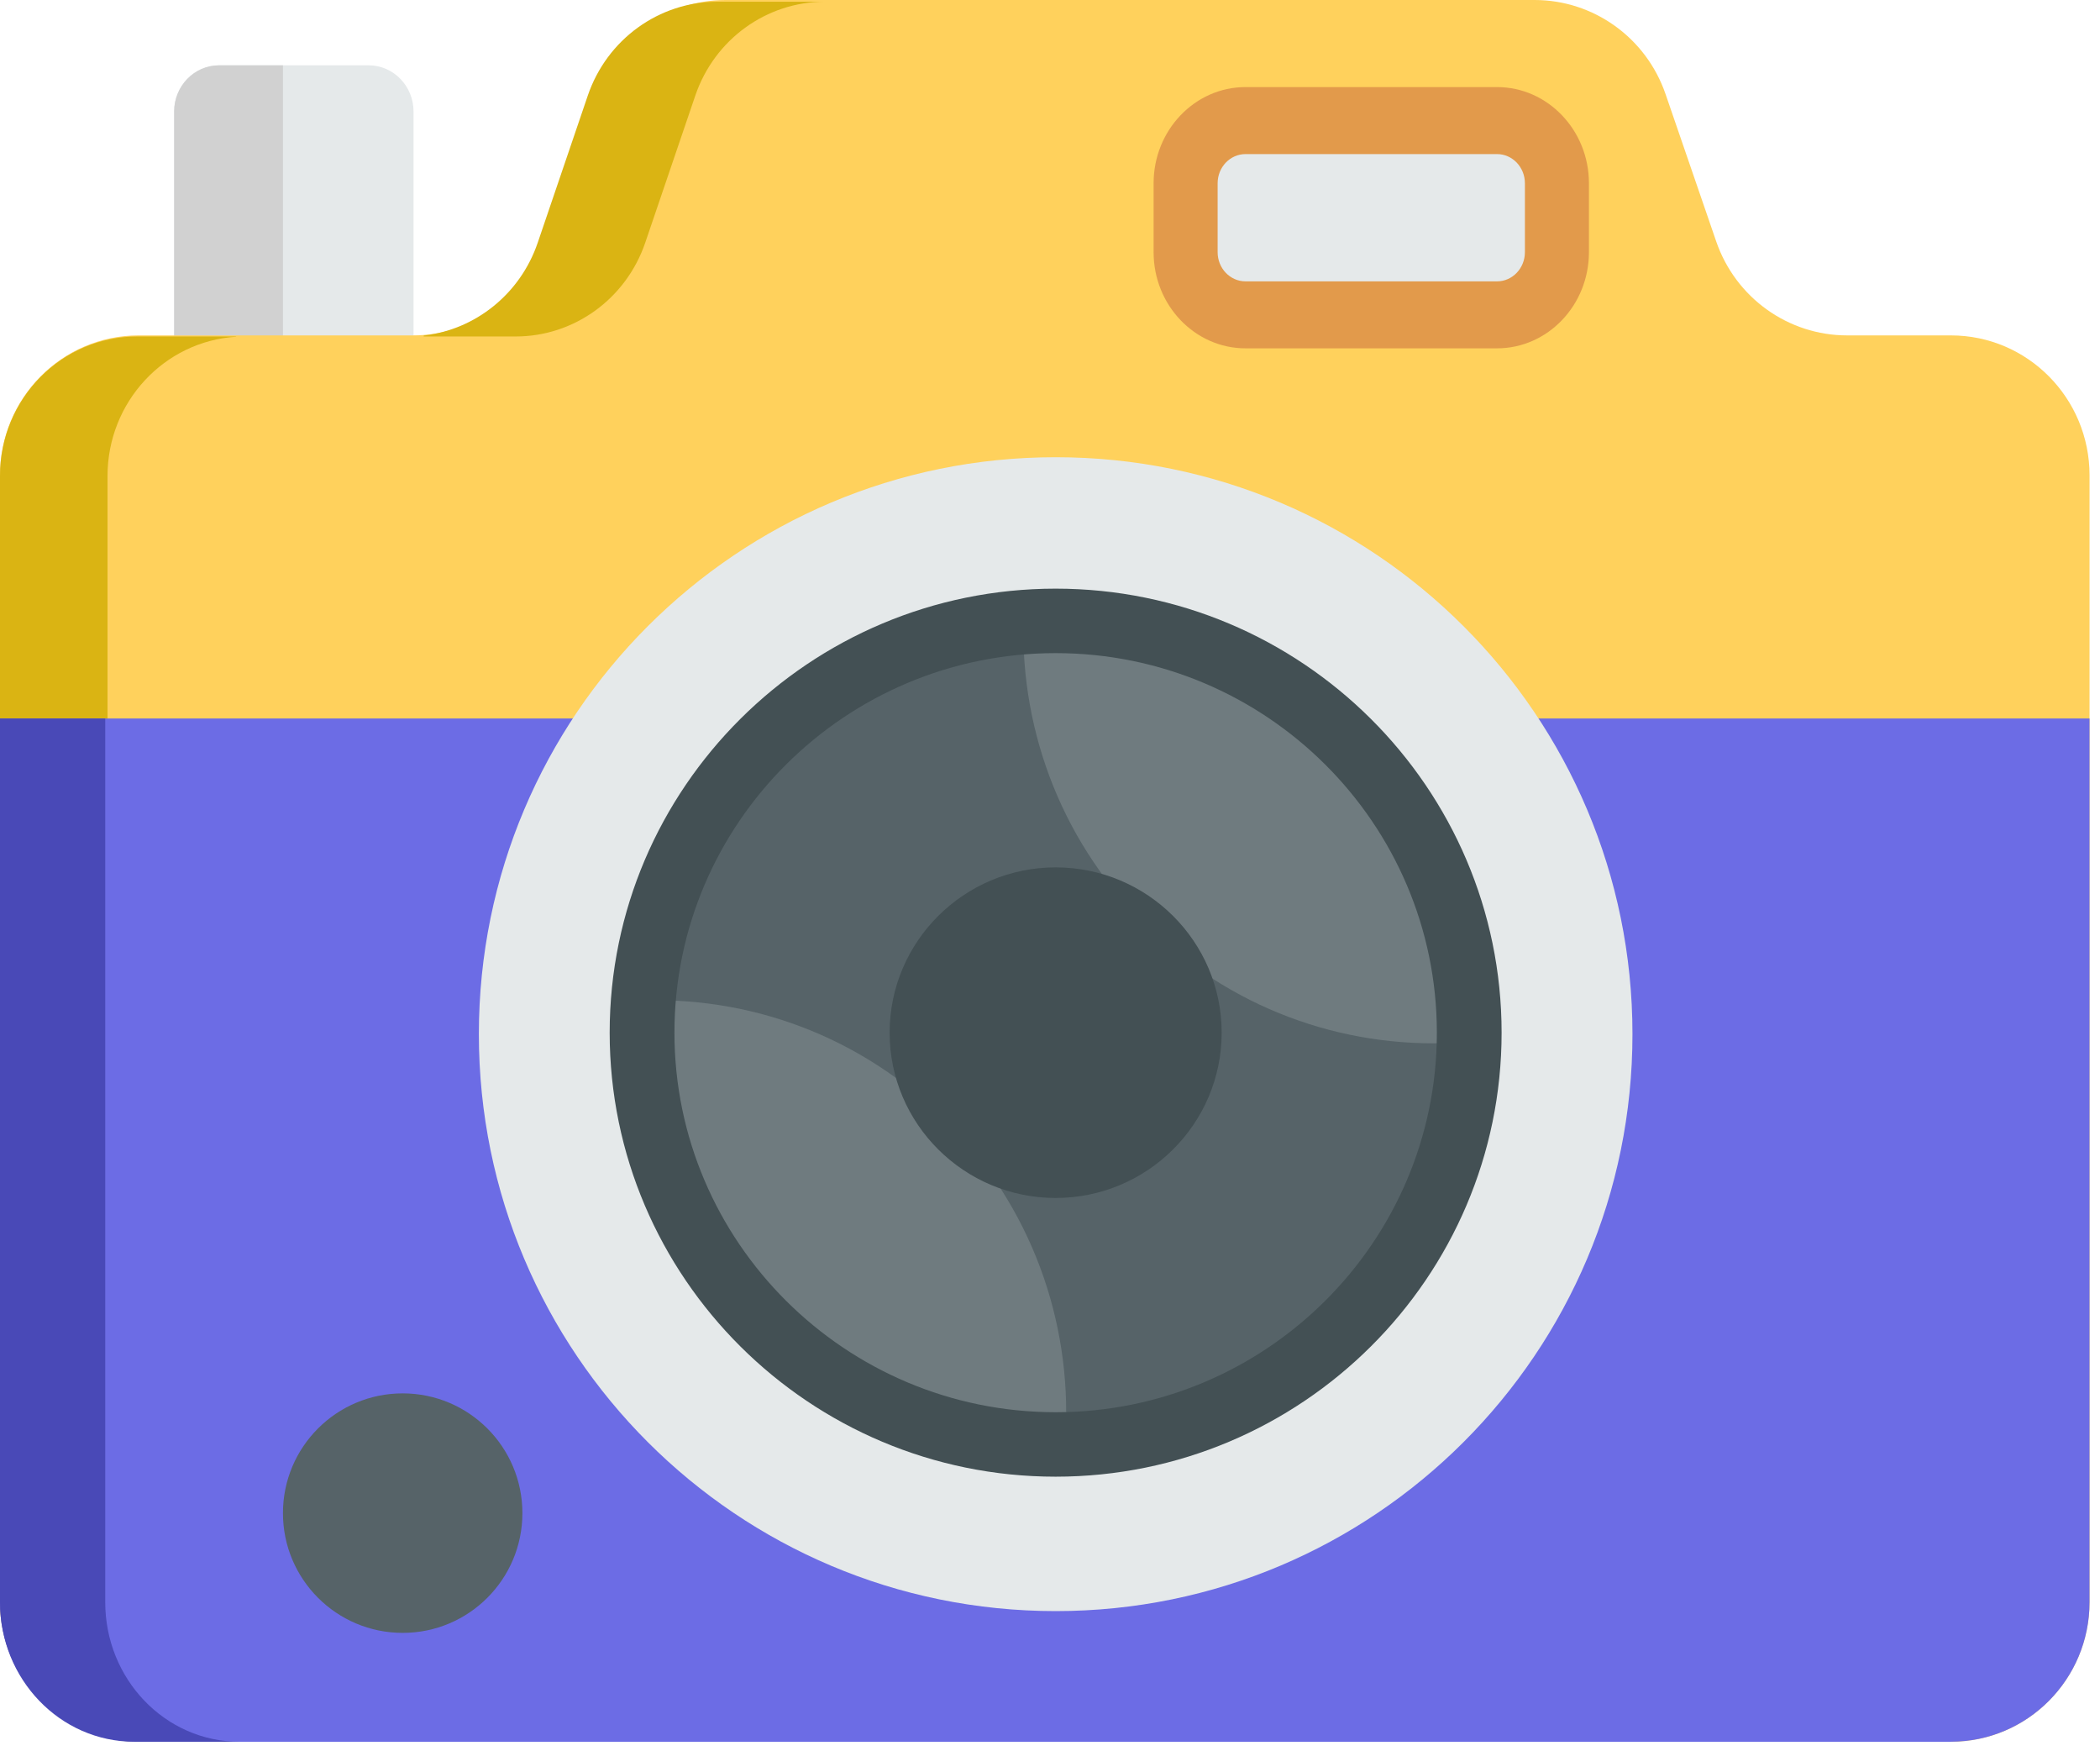
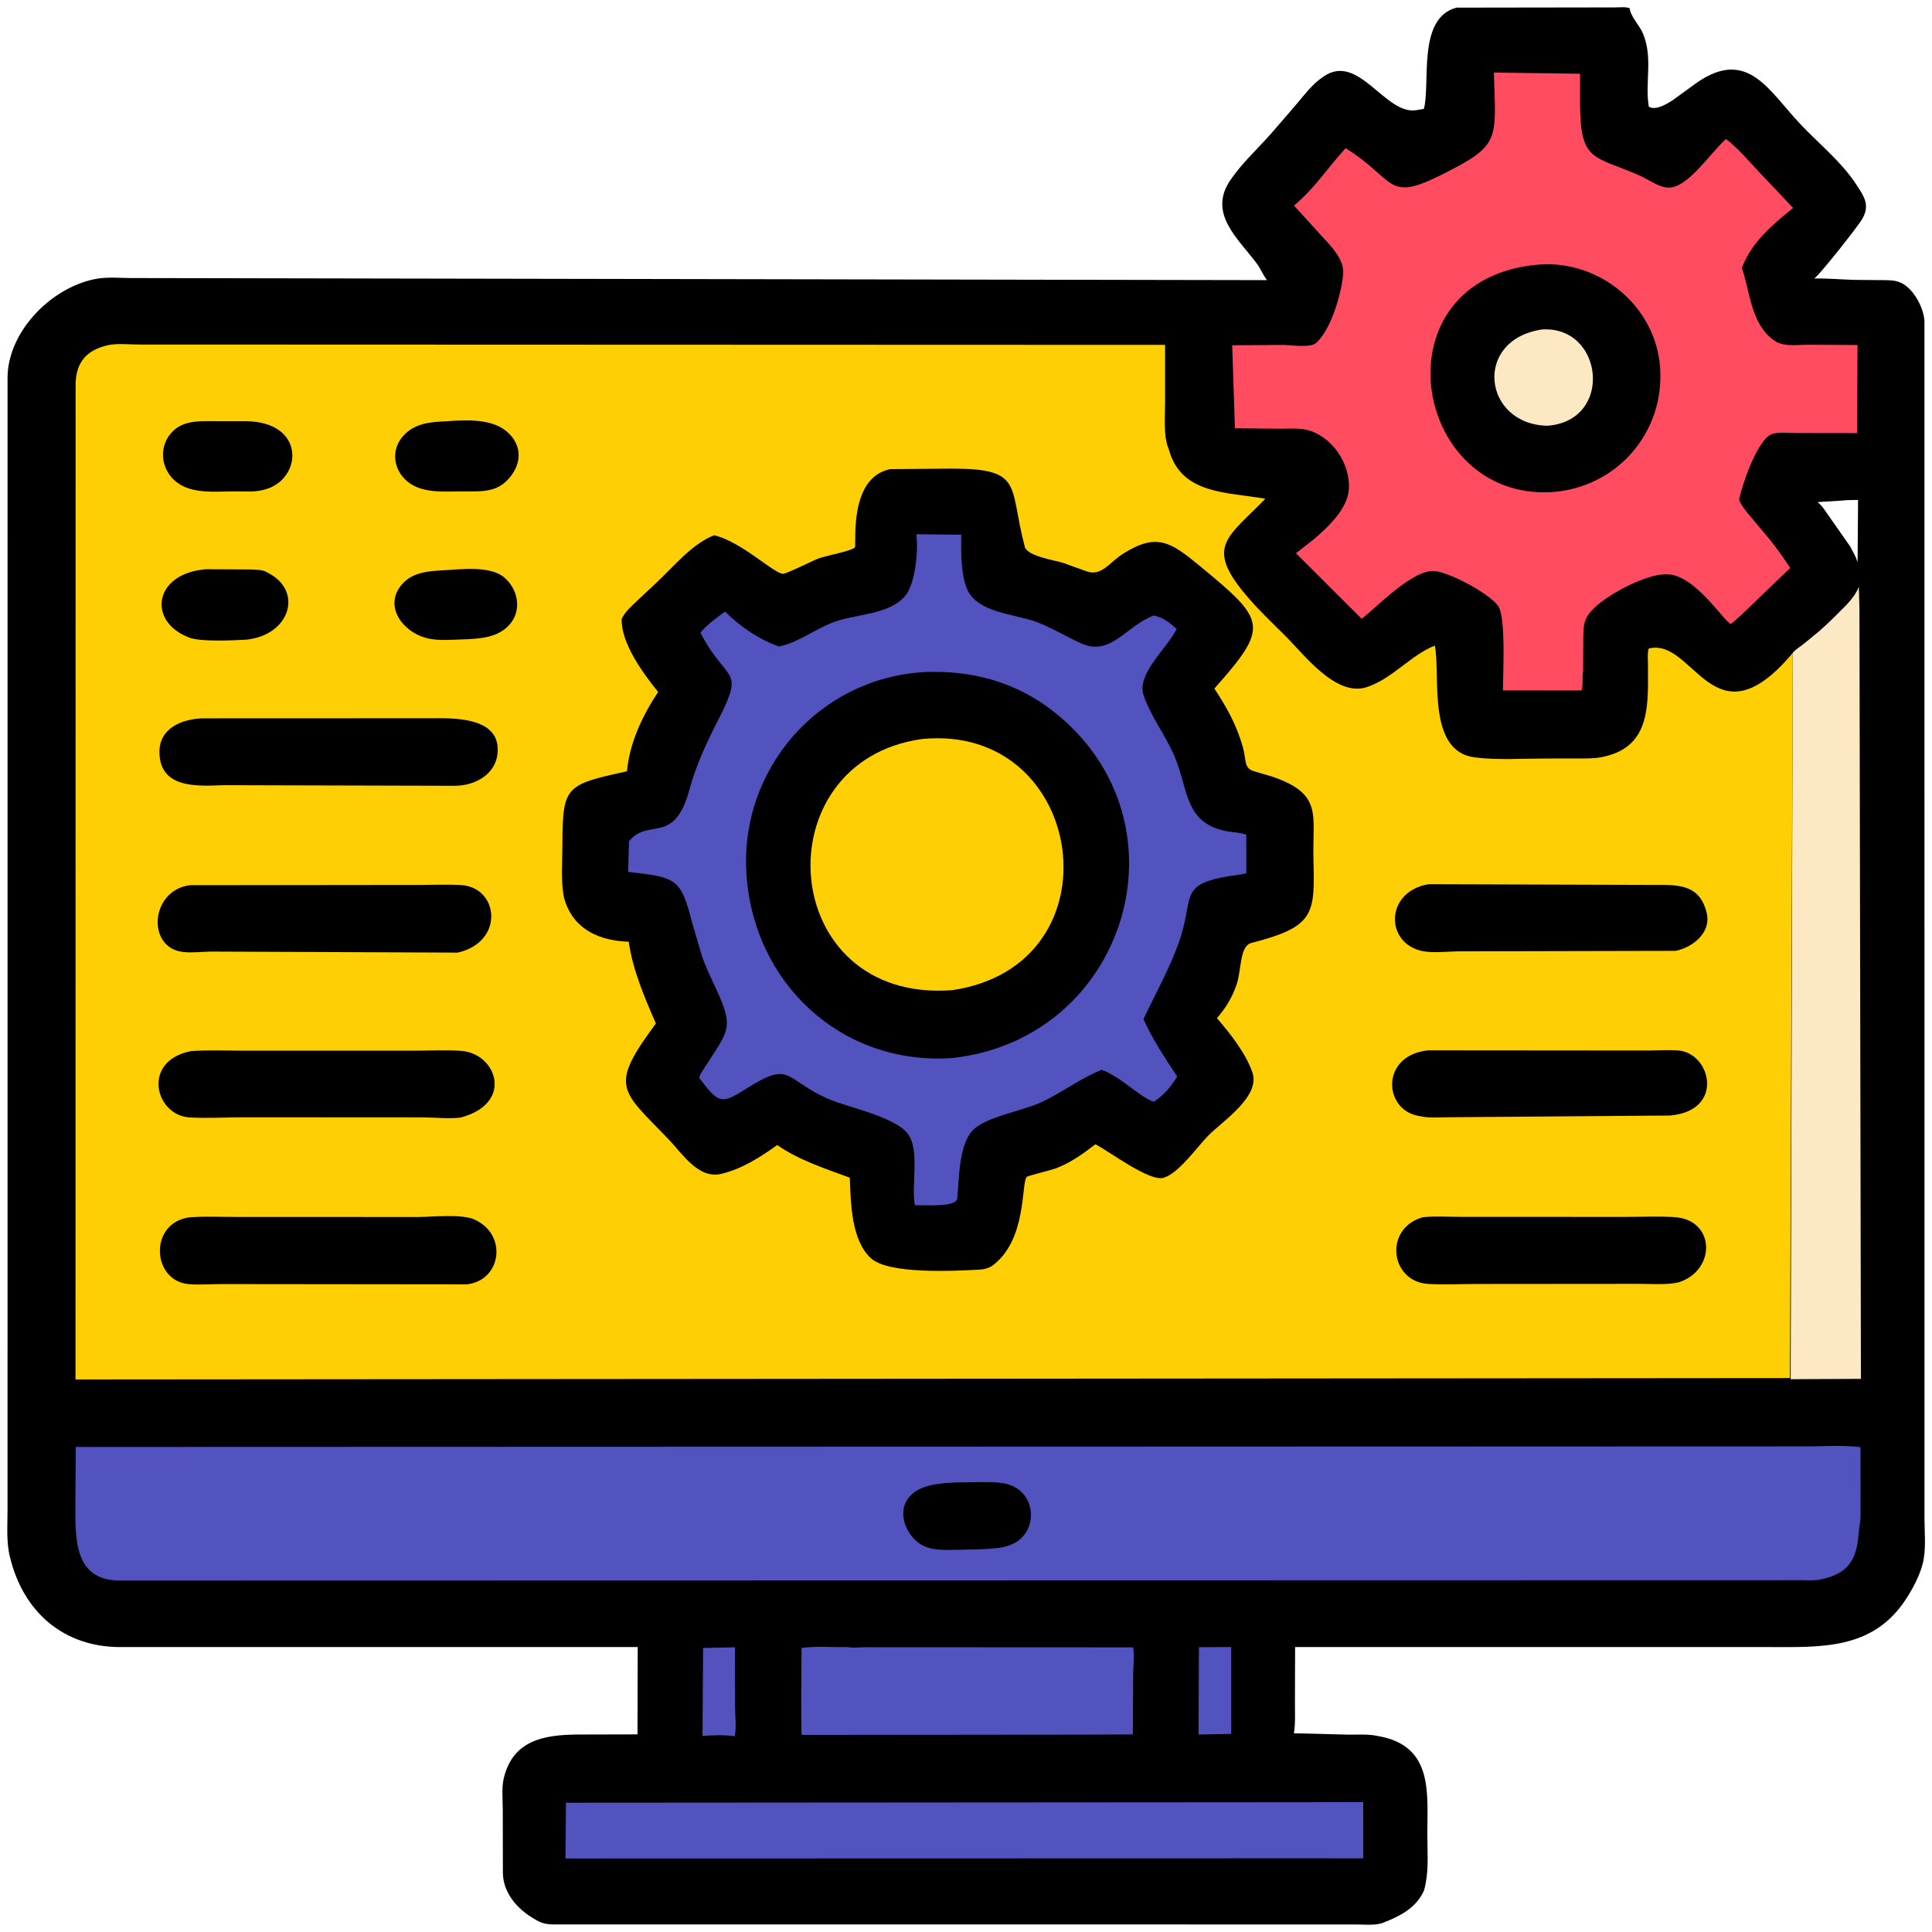
- <svg xmlns="http://www.w3.org/2000/svg" width="96px" height="80px" viewBox="0 0 96 80" version="1.1">
-   <g id="Personal-1-mixed" stroke="none" stroke-width="1" fill="none" fill-rule="evenodd">
-     <g transform="translate(-1170, -1708)" fill-rule="nonzero" id="services">
-       <g transform="translate(350, 1552)">
-         <g id="1-copy-4" transform="translate(702, 109)">
-           <g id="camera" transform="translate(118, 47)">
-             <path d="M18.905,18.905 L18.905,5.102 C18.905,3.933 17.986,2.985 16.853,2.985 L10.013,2.985 C8.879,2.985 7.96,3.933 7.96,5.102 L7.96,18.905" id="Path" fill="#E5E9EA" />
-             <path d="M12.935,18.905 L12.935,2.985 L10.015,2.985 C8.88,2.985 7.96,3.933 7.96,5.102 L7.96,18.905" id="Path" fill="#D1D1D1" />
-             <path d="M95.522,21.722 L95.522,73.21 C95.522,76.74 92.684,79.602 89.183,79.602 L6.34,79.602 C2.838,79.602 0,76.74 0,73.21 L0,21.722 C0,18.191 2.838,15.329 6.34,15.329 L18.875,15.329 C21.575,15.329 23.981,13.606 24.866,11.033 L27.18,4.299 C28.065,1.726 30.468,0 33.17,0 L70.151,0 C72.851,0 75.254,1.726 76.139,4.299 L78.455,11.033 C79.34,13.606 81.744,15.329 84.444,15.329 L89.183,15.329 C92.684,15.329 95.522,18.191 95.522,21.722 Z" id="Path" fill="#FFD15C" />
-             <g id="Group" fill="#DAB413">
-               <path d="M11.182,79.523 L6.267,79.523 C2.806,79.523 0,76.667 0,73.144 L0,21.757 C0,18.234 2.806,15.378 6.267,15.378 L10.793,15.378 L10.793,15.39 C7.512,15.596 4.915,18.368 4.915,21.757 L4.915,73.144 C4.915,76.667 7.721,79.523 11.182,79.523 Z" id="Path" />
-               <path d="M37.707,0.079 C35.036,0.079 32.66,1.801 31.785,4.369 L29.497,11.09 C28.622,13.658 26.244,15.378 23.574,15.378 L19.369,15.378 L19.369,15.337 C21.744,15.062 23.786,13.428 24.582,11.09 L26.87,4.369 C27.745,1.801 30.121,0.079 32.792,0.079 C32.793,0.079 37.707,0.079 37.707,0.079 Z" id="Path" />
-             </g>
-             <path d="M95.522,32.836 L95.522,73.225 C95.522,76.747 92.684,79.602 89.183,79.602 L6.34,79.602 C2.838,79.602 0,76.747 0,73.225 L0,32.836 L95.522,32.836 Z" id="Path" fill="#6C6CE5" />
-             <path d="M10.945,79.602 L6.135,79.602 C2.747,79.602 0,76.747 0,73.225 L0,32.836 L4.811,32.836 L4.811,73.225 C4.811,76.747 7.557,79.602 10.945,79.602 Z" id="Path" fill="#4949B7" />
-             <circle id="Oval" fill="#E5E9EA" cx="48.259" cy="47.264" r="26.368" />
-             <path d="M66.667,46.765 C66.667,52.332 64.261,57.336 60.431,60.798 C57.078,63.827 52.638,65.672 47.762,65.672 C42.888,65.672 38.446,63.827 35.093,60.798 C31.263,57.338 28.856,52.332 28.856,46.765 C28.856,41.198 31.263,36.192 35.093,32.735 C38.446,29.704 42.888,27.861 47.762,27.861 C52.638,27.861 57.078,29.706 60.431,32.735 C64.261,36.194 66.667,41.198 66.667,46.765 Z" id="Path" fill="#566368" />
-             <g id="Group" transform="translate(28.85572, 27.8607)" fill="#6F7B7F">
-               <path d="M32.154,5.522 C36.055,9.443 37.877,14.662 37.618,19.798 C32.508,20.057 27.314,18.227 23.413,14.306 C19.512,10.385 17.69,5.166 17.95,0.032 C23.059,-0.229 28.252,1.601 32.154,5.522 Z" id="Path" />
-               <path d="M14.396,23.368 C18.297,27.289 20.119,32.508 19.86,37.644 C14.751,37.905 9.555,36.075 5.654,32.154 C1.752,28.233 -0.069,23.011 0.192,17.878 C5.301,17.617 10.494,19.447 14.396,23.368 Z" id="Path" />
-             </g>
-             <g id="Group" transform="translate(27.8607, 26.86567)" fill="#435054">
-               <path d="M20.397,40.623 C9.156,40.623 0.01,31.52 0.01,20.33 C0.01,9.141 9.156,0.037 20.397,0.037 C31.639,0.037 40.784,9.141 40.784,20.33 C40.784,31.52 31.639,40.623 20.397,40.623 Z M20.397,2.984 C10.788,2.984 2.971,10.765 2.971,20.33 C2.971,29.895 10.788,37.677 20.397,37.677 C30.007,37.677 37.824,29.895 37.824,20.33 C37.824,10.765 30.007,2.984 20.397,2.984 Z" id="Shape" />
-               <path d="M20.397,12.776 C16.212,12.776 12.808,16.165 12.808,20.331 C12.808,24.496 16.212,27.885 20.397,27.885 C24.582,27.885 27.987,24.496 27.987,20.331 C27.987,16.165 24.582,12.776 20.397,12.776 Z" id="Path" />
-             </g>
-             <path d="M57.454,13.93 L68.914,13.93 C70.42,13.93 71.642,12.637 71.642,11.042 L71.642,7.864 C71.642,6.268 70.421,4.975 68.914,4.975 L57.454,4.975 C55.948,4.975 54.726,6.268 54.726,7.864 L54.726,11.042 C54.726,12.637 55.948,13.93 57.454,13.93 Z" id="Path" fill="#E5E9EA" />
-             <path d="M68.436,15.92 L56.937,15.92 C54.621,15.92 52.736,13.949 52.736,11.526 L52.736,8.375 C52.736,5.952 54.621,3.98 56.937,3.98 L68.436,3.98 C70.752,3.98 72.637,5.952 72.637,8.375 L72.637,11.526 C72.637,13.949 70.752,15.92 68.436,15.92 Z M56.937,7.042 C56.234,7.042 55.663,7.64 55.663,8.375 L55.663,11.526 C55.663,12.261 56.234,12.859 56.937,12.859 L68.436,12.859 C69.139,12.859 69.71,12.261 69.71,11.526 L69.71,8.375 C69.71,7.64 69.139,7.042 68.436,7.042 C68.436,7.042 56.937,7.042 56.937,7.042 Z" id="Shape" fill="#E29A4B" />
-             <circle id="Oval" fill="#566368" cx="18.408" cy="69.154" r="5.473" />
-           </g>
-         </g>
-       </g>
-     </g>
-   </g>
+ <svg xmlns="http://www.w3.org/2000/svg" width="85" height="85">
+   <path transform="scale(0.166016 0.166016)" d="M386.005 2.024L428.065 1.963C429.215 1.967 430.812 1.75 431.875 2.178C432.088 4.364 434.552 6.804 435.4 8.86C438.115 15.439 435.877 21.637 436.946 28.267C438.79 29.45 442.153 27.345 443.659 26.28L449.811 21.818C463.173 12.671 468.753 24.055 477.129 32.913C482.018 38.084 488.067 42.947 491.956 48.933L492.125 49.196C494.11 52.194 495.456 54.397 493.674 57.725L493.522 58C492.605 59.685 483.074 71.776 481.122 73.521L480.791 73.806C484.372 73.743 487.819 74.064 491.375 74.172L498.483 74.236C499.902 74.253 501.617 74.191 502.975 74.637L503.25 74.734C506.903 75.974 509.848 81.519 509.999 85.117L510.007 402.497C510.014 405.821 510.374 409.628 509.836 412.899L509.774 413.25C509.204 416.861 506.693 421.499 504.628 424.488C495.887 437.139 482.618 436.502 469.142 436.489L343.214 436.489L343.172 450.968C343.159 453.713 343.344 456.628 342.9 459.332L357.572 459.702C360.014 459.706 362.657 459.537 365.058 460.04L365.311 460.095C379.907 462.663 378.249 475.221 378.257 486.032C378.259 490.243 378.624 494.834 377.845 498.971L377.766 499.375C377.62 500.141 377.489 500.815 377.13 501.514L377.005 501.75C374.956 505.765 370.652 507.986 366.625 509.499L366.194 509.672C364.241 510.308 361.361 509.999 359.303 510L146.457 509.995C144.931 509.958 143.7 509.73 142.36 508.976L142 508.77C139.29 507.238 137.025 505.393 135.29 502.774L134.919 502.138C133.793 500.199 133.282 498.341 133.266 496.094L133.241 479.699C133.245 477.103 132.901 473.862 133.483 471.346C136.09 460.087 146.052 459.63 155.067 459.661L168.942 459.627L169.003 436.488L31.838 436.489C17 436.48 6.367 427.39 2.74 413.042L2.637 412.625C1.635 408.642 1.999 404.307 1.997 400.223L2.002 99.922C2.151 87.515 14.11 75.686 26 73.816C28.726 73.388 31.847 73.673 34.623 73.685L335.779 74.239C334.668 72.835 334.092 71.197 332.999 69.75C327.977 63.094 320.07 56.489 326.063 47.72C329.138 43.221 333.294 39.422 336.9 35.35L343.513 27.691C345.588 25.218 347.705 22.411 350.364 20.555L350.766 20.279C359.97 13.866 367.008 30.332 375.151 29.218L377.332 28.866C379.171 22.301 375.43 4.748 386.005 2.024ZM488.472 132.638L481.683 133.055C482.419 133.701 482.947 134.257 483.497 135.075L490.342 144.86C491.061 146.228 491.852 147.545 492.279 149.037L492.406 132.485C491.849 132.511 488.737 132.509 488.472 132.638Z" />
+   <path fill="#5353C0" transform="scale(0.166016 0.166016)" d="M317.73 436.519L326.283 436.48L326.288 459.502L317.622 459.664L317.73 436.519Z" />
+   <path fill="#5353C0" transform="scale(0.166016 0.166016)" d="M186.328 436.73L194.77 436.546L194.805 452.752C194.815 455.018 195.213 457.992 194.684 460.125C191.907 459.705 188.781 459.825 186.165 460.045L186.328 436.73Z" />
+   <path fill="#5353C0" transform="scale(0.166016 0.166016)" d="M224.753 436.492C225.839 436.796 227.906 436.529 229.094 436.529L300.28 436.563C300.673 438.7 300.318 441.526 300.299 443.731L300.214 459.637L288.125 459.693L212.491 459.767C212.181 459.425 212.409 439.147 212.418 436.719C216.376 436.182 220.731 436.574 224.753 436.492Z" />
+   <path fill="#5353C0" transform="scale(0.166016 0.166016)" d="M346.387 492.463L149.848 492.512L149.989 477.74L342.394 477.607L361.259 477.583L361.274 492.476L346.387 492.463Z" />
+   <path fill="#FCE8C3" transform="scale(0.166016 0.166016)" d="M489.398 160.23C490.733 158.762 491.842 157.38 492.612 155.518L492.771 161.359L493.167 365.412L474.54 365.502L475.098 173.029C475.814 172.102 476.953 171.452 477.875 170.738L482.221 167.167C484.729 164.981 487.054 162.589 489.398 160.23Z" />
+   <path fill="#FF4C60" transform="scale(0.166016 0.166016)" d="M395.892 19.242L418.73 19.544L418.724 27.255C418.748 42.946 422.222 41.164 434.429 46.479C436.763 47.495 439.342 49.504 441.902 49.709C447.088 50.125 453.125 40.664 457.393 36.849C460.453 39.143 462.97 42.131 465.552 44.926L475.19 55.109C469.77 59.469 464.054 64.308 461.62 71.033C463.756 77.179 463.948 85.095 469.363 89.614L469.685 89.875C472.334 92.091 475.859 91.353 479.101 91.364L492.263 91.431L492.137 114.78L476.082 114.757C474.257 114.757 470.791 114.349 469.221 115.193C465.412 117.24 461.664 128.638 460.861 132.409C461.603 134.264 462.839 135.637 464.108 137.144L468.998 142.983C470.95 145.406 472.718 147.908 474.427 150.504L461.297 163.125C461.052 163.351 458.81 165.33 458.726 165.32C457.076 165.136 449.442 152.331 441.743 152.174C436.175 152.061 426.087 157.522 422.364 161.228C419.73 163.851 419.615 165.563 419.579 169.238L419.544 177.933C419.215 179.549 419.62 181.389 419.136 182.982L398.297 182.965C398.295 178.542 399.111 163.642 397.06 160.645C394.749 157.27 384.299 151.783 380.326 151.341C374.544 150.698 365.202 160.611 360.855 163.989L343.443 146.619L348.28 142.83C352.118 139.489 357.255 134.768 357.48 129.336C357.753 122.739 352.993 115.657 346.523 113.968C344.261 113.377 341.521 113.62 339.193 113.61L327.266 113.497L326.54 91.501L340.153 91.417C342.18 91.441 347.177 92.202 348.684 90.957C352.76 87.59 355.632 77.324 355.954 72.5C356.152 69.538 354.226 67.072 352.438 64.913L342.923 54.494C348.76 49.523 351.646 44.668 356.619 39.27C370.087 47.743 367.286 53.682 381.984 46.334C397.775 38.44 396.422 37.347 395.892 19.242Z" />
+   <path transform="scale(0.166016 0.166016)" d="M407.887 70.102L407.95 70.091C423.97 68.964 438.765 81.117 439.944 97.375C441.192 114.575 428.515 129.186 411.312 130.411C373.883 132.678 364.458 73.672 407.887 70.102Z" />
+   <path fill="#FCE8C3" transform="scale(0.166016 0.166016)" d="M408.605 87.321C424.932 86.204 427.767 111.56 410.052 112.825C393 112.467 390.295 90.074 408.605 87.321Z" />
+   <path fill="#5353C0" transform="scale(0.166016 0.166016)" d="M477.498 418.766L31.234 418.856C19.498 418.494 19.97 407.5 19.987 398.603L20.077 383.456L477.976 383.307C482.875 383.328 488.21 382.902 493.052 383.512L493.065 402.125C492.993 403.601 492.644 405.091 492.534 406.587C492.049 413.169 489.889 417.172 482.243 418.609C480.749 418.89 479.021 418.785 477.498 418.766Z" />
+   <path transform="scale(0.166016 0.166016)" d="M253.427 392.856L259.933 392.78C263.556 392.783 267.542 392.599 270.428 395.138C273.936 398.225 274.139 403.832 271.018 407.248C268.16 410.377 263.68 410.376 259.761 410.567L253.096 410.722C249.626 410.735 245.975 410.967 243.105 408.623C239.661 405.81 237.775 400.169 241.103 396.544C244.138 393.239 249.27 393.124 253.427 392.856Z" />
+   <path fill="#FFCF06" transform="scale(0.166016 0.166016)" d="M474.361 365.204L20.014 365.568L20.041 101.65C20.163 96.705 22.309 93.323 27.351 91.812L27.75 91.697C30.439 90.868 33.808 91.274 36.617 91.306L308.759 91.401L308.759 106.658C308.763 110.202 308.293 115.304 309.574 118.611L309.853 119.424C313.228 131.158 325.447 130.374 335.317 132.18C325.59 142.283 319.38 144.633 329.804 157.238C333.175 161.314 337.013 164.935 340.758 168.659C345.748 173.621 354.08 184.798 362.236 182.085C369.04 179.821 373.731 173.712 380.239 171.078C381.838 178.742 377.983 199.036 390.742 200.703C396.732 201.485 403.235 201.018 409.278 201.014L418.124 201C420.264 200.994 422.467 201.06 424.572 200.621L425 200.526C437.862 197.757 436.689 186.058 436.725 175.932C436.729 174.678 436.543 173.061 436.925 171.875C448.916 168.768 454.065 198.146 475.098 173.029L474.361 365.204Z" />
+   <path transform="scale(0.166016 0.166016)" d="M117.891 151.107C122.42 150.829 129.835 149.954 133.493 152.918C137.337 156.033 138.444 161.866 134.909 165.659C131.967 168.815 127.895 169.184 123.855 169.394C120.573 169.464 116.241 169.953 113.077 169.102L112.75 169.008C106.704 167.367 101.54 160.55 106.569 154.806C109.458 151.507 113.837 151.337 117.891 151.107Z" />
+   <path transform="scale(0.166016 0.166016)" d="M118.774 111.607C123.695 111.279 130.231 110.951 134.224 114.298C138.738 118.081 138.285 123.484 134.222 127.471C131.273 130.364 127.55 130.249 123.731 130.229C118.596 130.123 112.152 131.089 107.94 127.58C104.209 124.472 103.545 119.195 106.86 115.511C110.03 111.988 114.387 111.822 118.774 111.607Z" />
+   <path transform="scale(0.166016 0.166016)" d="M54.535 150.853L66.29 150.91C67.521 150.967 69.355 150.946 70.465 151.498L71.986 152.355C80.1 157.347 76.597 168.301 65.312 169.513C61.938 169.701 53.131 170.149 50.095 168.949L49.625 168.747C39.168 164.456 40.734 152.011 54.535 150.853Z" />
+   <path transform="scale(0.166016 0.166016)" d="M57.855 111.609L65.332 111.622C81.195 111.883 80.106 127.112 70.15 129.737L69.757 129.834C67.59 130.393 65.343 130.25 63.122 130.223C57.638 130.124 50.623 131.27 46.254 127.317C42.475 123.899 42.094 118.061 45.701 114.378C48.892 111.121 53.688 111.658 57.855 111.609Z" />
+   <path transform="scale(0.166016 0.166016)" d="M378.547 234.327L438.057 234.51C444.291 234.505 450.425 234.065 452.295 241.958C453.525 247.144 448.635 251.042 444.062 251.986L386.571 252.111C383.817 252.154 380.861 252.5 378.125 252.221C367.081 251.093 366.495 236.399 378.547 234.327Z" />
+   <path transform="scale(0.166016 0.166016)" d="M377.065 322.576C380.201 322.246 383.551 322.474 386.712 322.473L430.785 322.49C435.071 322.494 439.482 322.282 443.756 322.548C454.602 323.222 454.861 336.635 444.854 339.835C441.549 340.565 437.697 340.224 434.313 340.228L391.489 340.264C387.201 340.266 382.772 340.502 378.5 340.255C368.396 339.671 366.616 325.545 377.065 322.576Z" />
+   <path transform="scale(0.166016 0.166016)" d="M378.508 278.348L437.065 278.398C439.591 278.378 442.254 278.19 444.766 278.387C453.45 279.071 457.149 294.353 442.562 295.627L384.125 296.082C381.723 296.081 378.94 296.34 376.59 295.85L375.484 295.63C366.636 293.706 365.912 279.63 378.508 278.348Z" />
+   <path transform="scale(0.166016 0.166016)" d="M50.387 234.584L111.438 234.515C114.964 234.514 118.596 234.342 122.11 234.538C132.229 235.104 133.795 249.579 121.315 252.451L55.964 252.174C53.573 252.211 51.113 252.527 48.732 252.308C38.702 251.386 39.784 235.837 50.387 234.584Z" />
+   <path transform="scale(0.166016 0.166016)" d="M50.623 278.559C54.861 278.232 59.225 278.429 63.477 278.429L110.117 278.429C114.12 278.43 118.251 278.211 122.239 278.494C131.58 279.156 136.33 292.363 122.064 296.167C118.762 296.526 115.667 296.164 112.375 296.122L64.536 296.094C59.856 296.101 55.042 296.38 50.375 296.148C41.07 295.686 37.405 281.114 50.623 278.559Z" />
+   <path transform="scale(0.166016 0.166016)" d="M53.703 190.363L114.099 190.34C119.973 190.3 131.662 189.959 131.897 198.375C132.081 204.938 126.074 208.322 120.28 208.243L59.395 208.082C53.023 208.25 42.451 209.341 42.254 199.498C42.123 192.974 48.146 190.564 53.703 190.363Z" />
+   <path transform="scale(0.166016 0.166016)" d="M50.384 322.588C54.427 322.313 58.593 322.502 62.652 322.501L110.682 322.516C114.53 322.519 122.534 321.599 125.903 323.264L126.25 323.442C134.512 327.583 132.735 339.382 123.719 340.362L58.297 340.292C55.561 340.313 52.717 340.543 49.998 340.302C40.114 339.428 39.423 323.839 50.384 322.588Z" />
+   <path transform="scale(0.166016 0.166016)" d="M235.947 124.318L252.396 124.186C271.473 124.229 267.276 128.775 271.586 144.915C272.258 147.431 279.588 148.452 281.917 149.227L288.006 151.425C291.96 152.784 294.005 149.019 297.681 146.711C306.558 141.138 310.205 143.582 317.964 149.985C335.495 164.451 336.523 165.938 321.817 182.475C325.133 187.482 327.697 192.11 329.355 197.933C330.38 201.531 329.495 203.661 332.556 204.451L337 205.764C350.654 210.36 347.783 215.848 348.075 227.573C348.442 242.271 348.535 245.548 331.589 249.905C328.505 250.698 329.02 257.057 327.725 260.875C326.572 264.27 324.856 267.139 322.494 269.815C326.04 273.928 330.047 278.978 331.877 284.123C334.151 290.513 324.102 297.038 320.302 300.844C317.335 303.817 312.431 310.915 308.375 312.122C304.618 313.241 293.9 305.065 290.29 303.245C286.931 305.831 283.697 308.17 279.695 309.672C278.763 310.021 272.293 311.644 272.098 311.87C270.549 313.664 272.243 328.795 262.797 335.556C261.802 336.099 260.907 336.391 259.767 336.453C252.855 336.827 235.487 337.749 230.799 333.444C225.569 328.641 225.452 318.722 225.211 312.102C218.572 309.641 211.843 307.511 205.961 303.446C201.509 306.663 196.467 309.868 191.057 311.102C185.019 312.48 180.794 305.676 177.151 301.891C164.587 288.838 161.329 288.14 173.598 271.534C173.898 271.129 173.871 271.345 173.669 270.883C170.804 264.355 167.687 256.934 166.662 249.831L166.627 249.568C159.112 249.316 152.403 246.534 149.824 239.041L149.47 237.88C148.583 233.526 149.039 228.321 149.052 223.878C149.098 208.298 149.789 207.984 166.158 204.398C166.823 196.873 170.29 189.571 174.413 183.38C170.479 178.506 164.551 170.487 164.753 164C165.634 162.166 167.204 160.779 168.654 159.393L173.914 154.461C178.399 150.295 183.407 144.092 189.241 141.853C196.268 143.441 204.683 151.642 207.407 152.072C208.208 152.199 215.348 148.585 216.978 147.98C219.009 147.225 226.621 145.863 226.628 144.883L226.652 142.067C226.73 135.275 227.962 125.968 235.947 124.318Z" />
+   <path fill="#5353C0" transform="scale(0.166016 0.166016)" d="M242.84 141.568L254.734 141.711C254.737 146.087 254.576 151.483 256.09 155.628C258.624 162.562 269.001 162.613 274.955 164.92C278.911 166.453 282.533 168.706 286.39 170.453C294.458 174.108 298.175 165.958 305.773 163.113C308.245 163.617 310.015 165.015 311.809 166.687C309.531 171.543 301.098 178.571 303.056 184.242C305.035 189.975 308.861 194.846 311.244 200.397C315.083 209.341 313.735 218.521 325.804 220.397C327.328 220.633 328.806 220.652 330.27 221.194L330.295 231.398C329.038 231.822 327.562 231.892 326.251 232.099C311.888 234.367 316.725 237.76 312.313 250.032C309.839 256.912 306.139 263.443 303.042 270.068C305.402 275.409 308.758 280.411 311.956 285.286C310.318 288.021 308.443 290.183 305.805 291.977C302.405 291.046 297.217 285.462 292.008 283.513C286.291 285.731 281.479 289.547 275.928 292.111C271 294.386 262.182 295.795 258.371 299.01C253.996 302.701 254.243 312.132 253.674 317.558C253.601 320.024 244.831 319.32 242.435 319.387C241.521 314.127 243.534 306.077 241.162 301.408L241.007 301.125C238.327 296.15 224.862 293.546 219.657 291.282C207.683 286.073 209.839 280.916 198.051 288.333C191.218 292.633 190.673 292.745 185.277 285.63C185.624 284.412 186.532 283.206 187.221 282.143C193.073 273.11 194.516 272.309 189.865 262.261C188.494 259.298 187.071 256.365 185.999 253.276L183.391 244.384C180.357 232.63 179.225 232.554 166.46 231.058L166.691 222.97C171.816 216.529 178.656 224.249 182.7 209.269C184.533 202.48 187.424 196.501 190.604 190.248C197.47 176.742 192.56 181.068 185.617 167.673C187.397 165.477 189.888 163.743 192.149 162.065C195.935 165.899 201.361 169.641 206.5 171.33C211.836 170.093 215.723 166.905 220.707 164.95C226.539 162.663 235.931 163.023 240.073 157.664C242.57 154.433 243.416 145.901 242.84 141.568Z" />
+   <path transform="scale(0.166016 0.166016)" d="M244.93 178.11C257.545 177.546 269.426 180.776 279.389 188.7C316.374 218.116 298.373 275.506 252.242 280.399C222.93 282.351 199.636 260.522 197.806 231.508C196.053 203.731 217.085 179.678 244.93 178.11Z" />
+   <path fill="#FFCF06" transform="scale(0.166016 0.166016)" d="M244.421 195.842C287.926 191.606 297.261 255.832 252.31 262.409C205.844 265.893 201.755 201.686 244.421 195.842Z" />
</svg>
